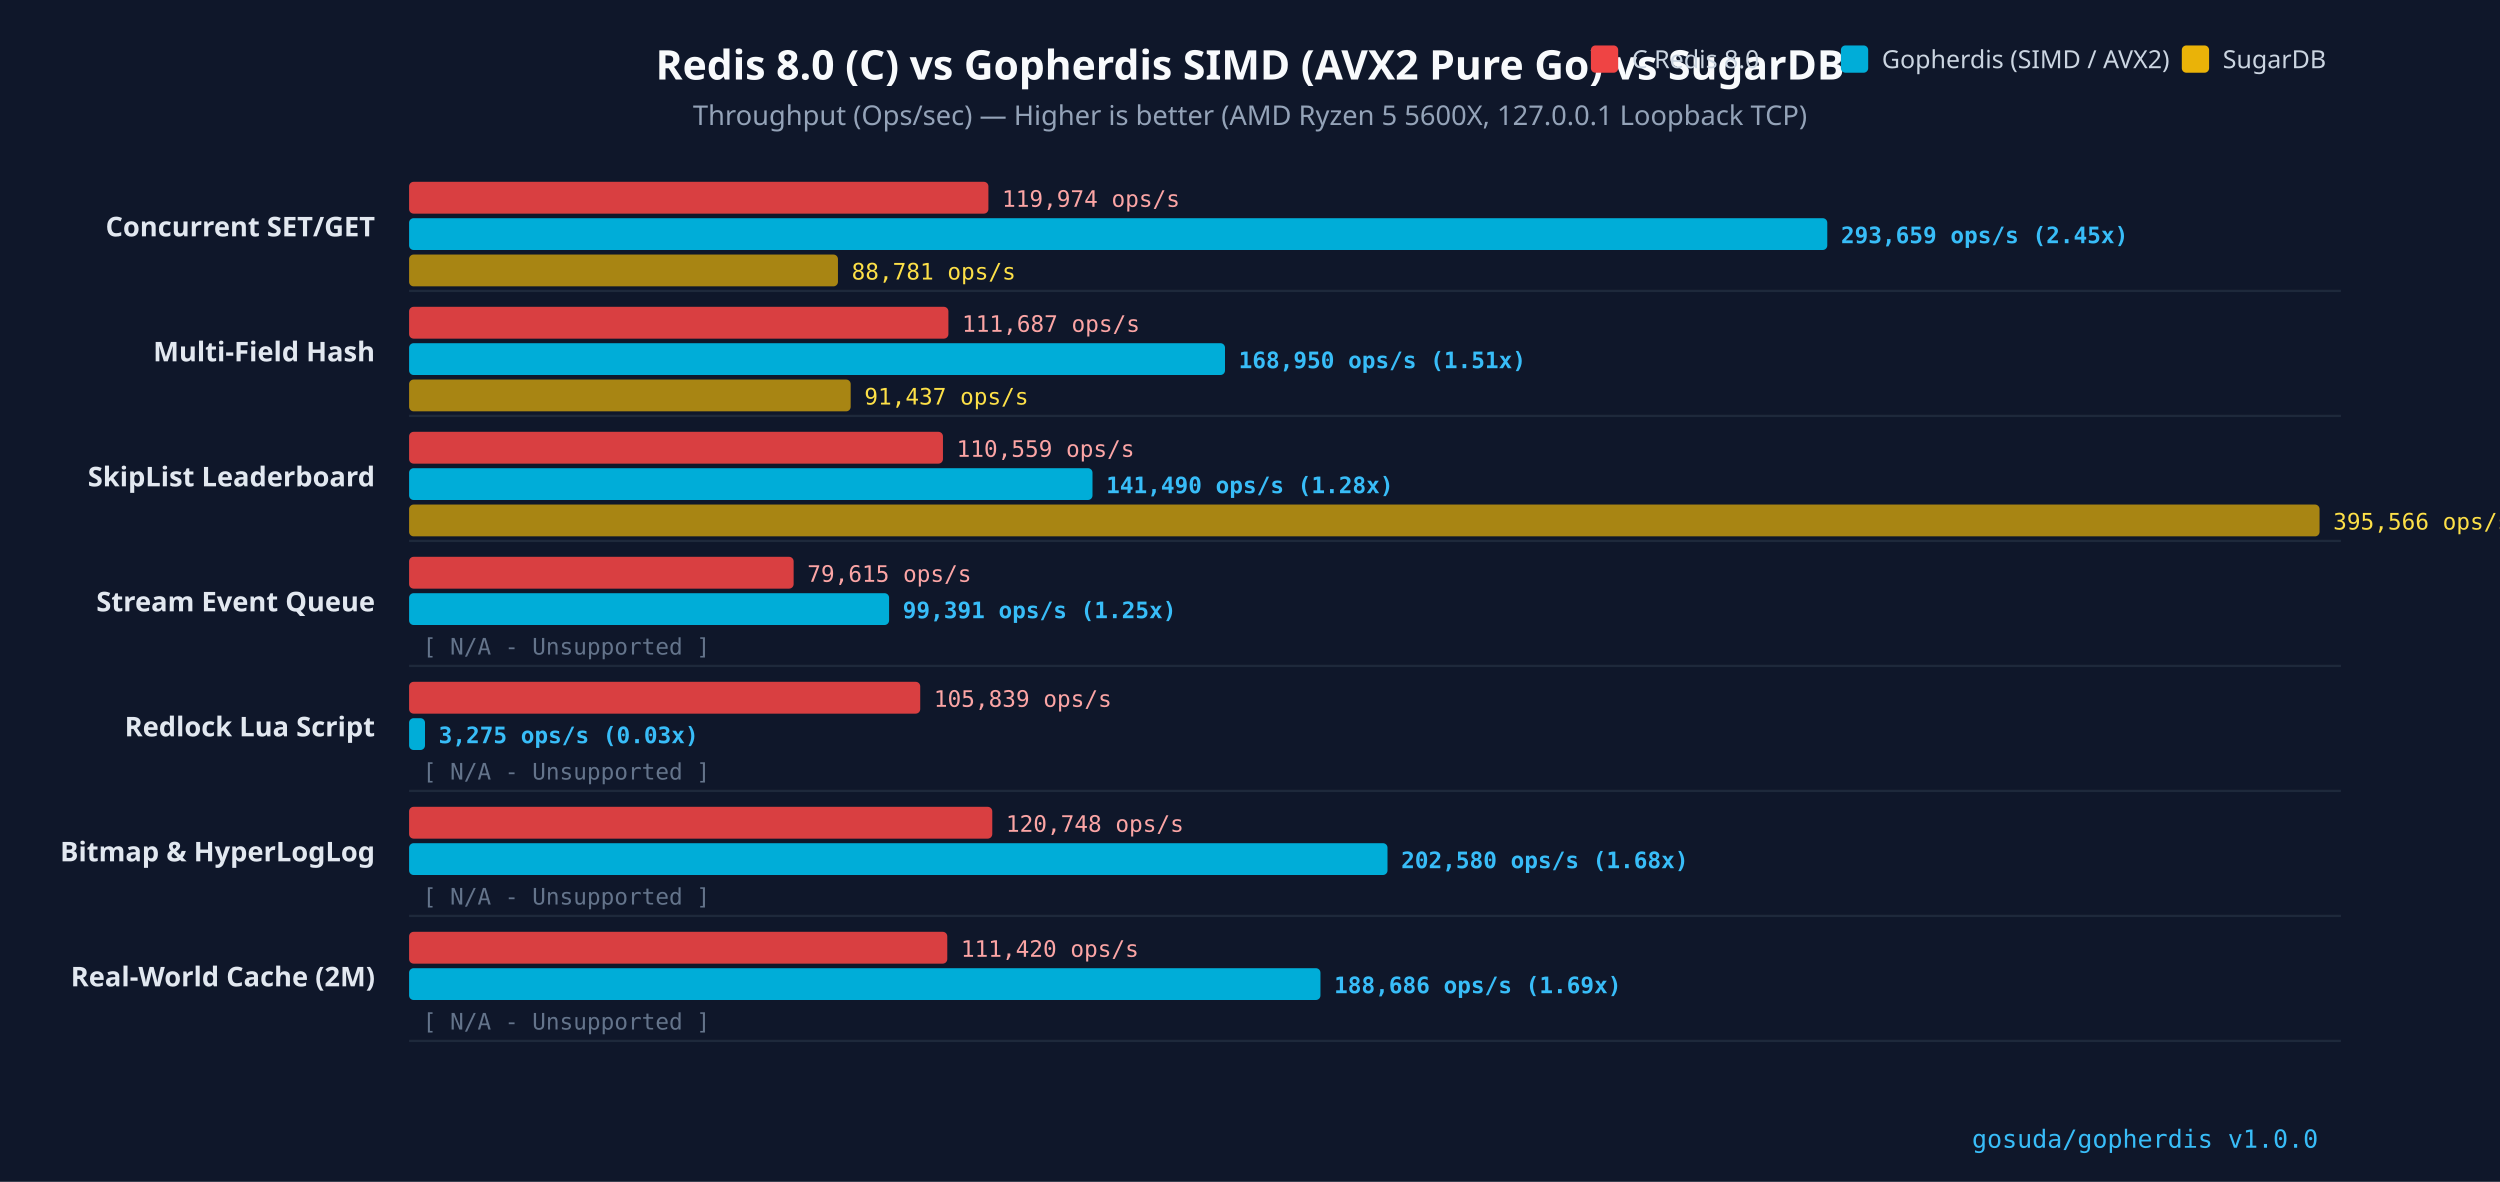
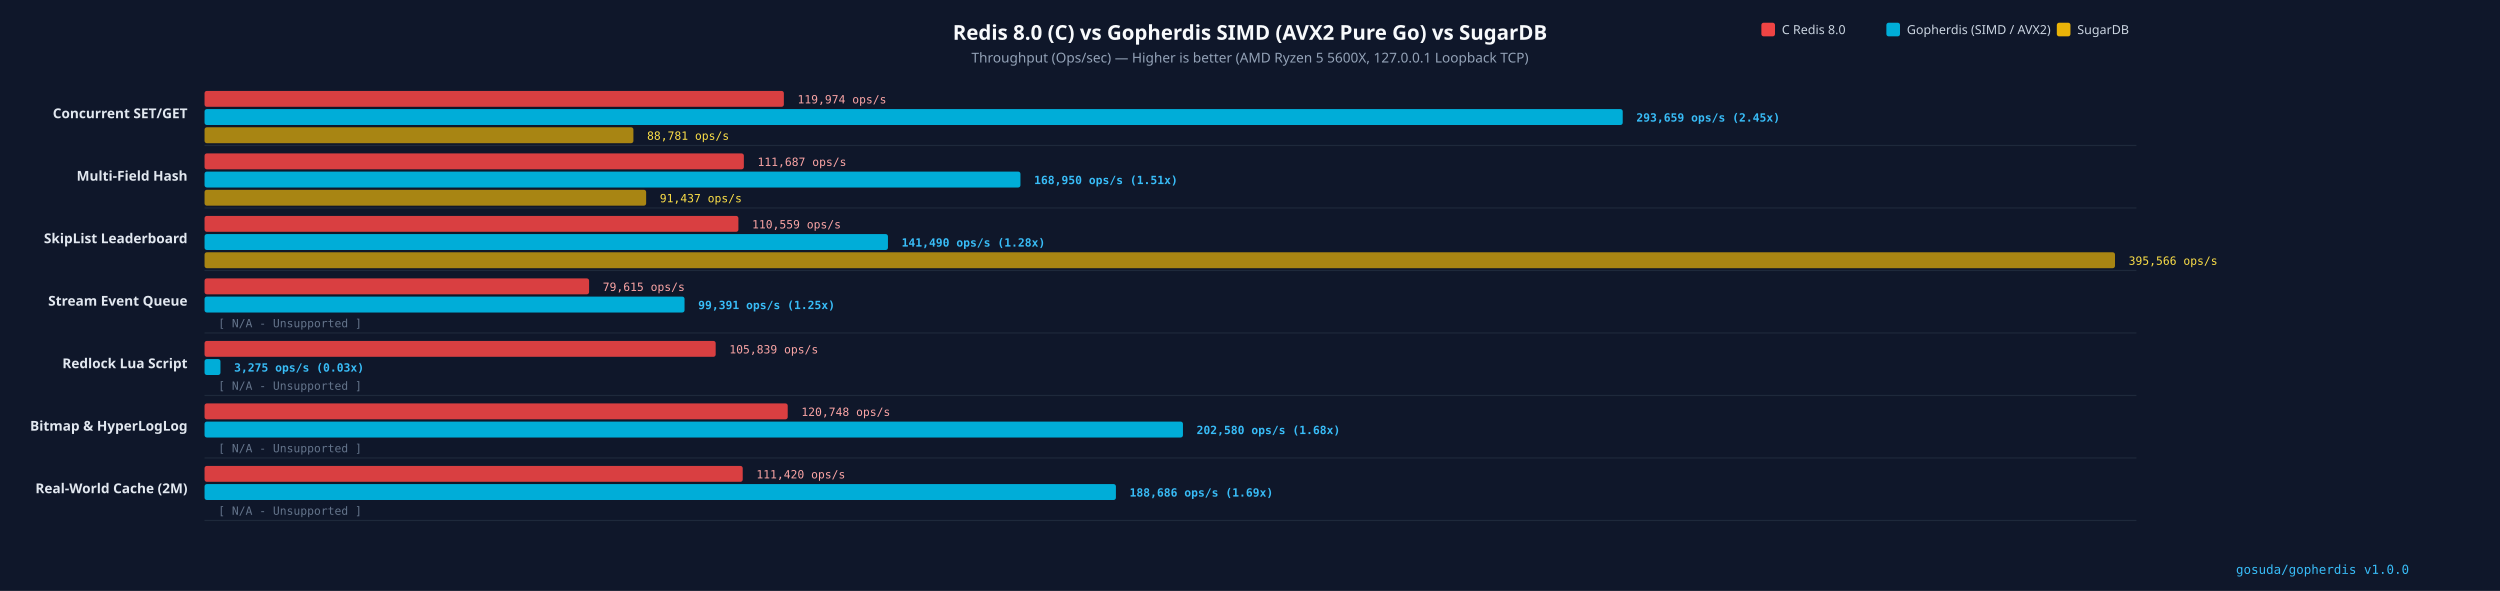
- <svg xmlns="http://www.w3.org/2000/svg" viewBox="0 0 1100 520" width="1100" height="520">
+ <svg xmlns="http://www.w3.org/2000/svg" viewBox="0 0 2200 520" width="2200" height="520">
  <rect width="100%" height="100%" fill="#0f172a" />
-   <text x="550" y="35" font-family="sans-serif" font-size="18" font-weight="bold" fill="#f8fafc" text-anchor="middle">Redis 8.0 (C) vs Gopherdis SIMD (AVX2 Pure Go) vs SugarDB</text>
-   <text x="550" y="55" font-family="sans-serif" font-size="12" fill="#94a3b8" text-anchor="middle">Throughput (Ops/sec) — Higher is better (AMD Ryzen 5 5600X, 127.0.0.1 Loopback TCP)</text>
-   <g transform="translate(700, 20)">
+   <text x="1100" y="35" font-family="sans-serif" font-size="18" font-weight="bold" fill="#f8fafc" text-anchor="middle">Redis 8.0 (C) vs Gopherdis SIMD (AVX2 Pure Go) vs SugarDB</text>
+   <text x="1100" y="55" font-family="sans-serif" font-size="12" fill="#94a3b8" text-anchor="middle">Throughput (Ops/sec) — Higher is better (AMD Ryzen 5 5600X, 127.0.0.1 Loopback TCP)</text>
+   <g transform="translate(1550, 20)">
    <rect x="0" y="0" width="12" height="12" fill="#ef4444" rx="2" />
    <text x="18" y="10" font-family="sans-serif" font-size="11" fill="#cbd5e1">C Redis 8.0</text>
    <rect x="110" y="0" width="12" height="12" fill="#00ADD8" rx="2" />
    <text x="128" y="10" font-family="sans-serif" font-size="11" fill="#cbd5e1">Gopherdis (SIMD / AVX2)</text>
    <rect x="260" y="0" width="12" height="12" fill="#eab308" rx="2" />
    <text x="278" y="10" font-family="sans-serif" font-size="11" fill="#cbd5e1">SugarDB</text>
  </g>
  <text x="165" y="104" font-family="sans-serif" font-size="12" font-weight="600" fill="#e2e8f0" text-anchor="end">Concurrent SET/GET</text>
-   <line x1="180" y1="128" x2="1030" y2="128" stroke="#1e293b" stroke-width="1" />
-   <rect x="180" y="80" width="254.9" height="14" fill="#ef4444" rx="2" opacity="0.9" />
-   <text x="440.9" y="91" font-family="monospace" font-size="10" fill="#fca5a5">119,974 ops/s</text>
-   <rect x="180" y="96" width="624.0" height="14" fill="#00ADD8" rx="2" />
-   <text x="810.0" y="107" font-family="monospace" font-size="10" font-weight="bold" fill="#38bdf8">293,659 ops/s (2.45x)</text>
-   <rect x="180" y="112" width="188.7" height="14" fill="#eab308" rx="2" opacity="0.7" />
-   <text x="374.7" y="123" font-family="monospace" font-size="10" fill="#fde047">88,781 ops/s</text>
+   <line x1="180" y1="128" x2="1880" y2="128" stroke="#1e293b" stroke-width="1" />
+   <rect x="180" y="80" width="509.8" height="14" fill="#ef4444" rx="2" opacity="0.9" />
+   <text x="701.8" y="91" font-family="monospace" font-size="10" fill="#fca5a5">119,974 ops/s</text>
+   <rect x="180" y="96" width="1248" height="14" fill="#00ADD8" rx="2" />
+   <text x="1440" y="107" font-family="monospace" font-size="10" font-weight="bold" fill="#38bdf8">293,659 ops/s (2.45x)</text>
+   <rect x="180" y="112" width="377.4" height="14" fill="#eab308" rx="2" opacity="0.7" />
+   <text x="569.4" y="123" font-family="monospace" font-size="10" fill="#fde047">88,781 ops/s</text>
  <text x="165" y="159" font-family="sans-serif" font-size="12" font-weight="600" fill="#e2e8f0" text-anchor="end">Multi-Field Hash</text>
-   <line x1="180" y1="183" x2="1030" y2="183" stroke="#1e293b" stroke-width="1" />
-   <rect x="180" y="135" width="237.3" height="14" fill="#ef4444" rx="2" opacity="0.9" />
-   <text x="423.3" y="146" font-family="monospace" font-size="10" fill="#fca5a5">111,687 ops/s</text>
-   <rect x="180" y="151" width="359.0" height="14" fill="#00ADD8" rx="2" />
-   <text x="545.0" y="162" font-family="monospace" font-size="10" font-weight="bold" fill="#38bdf8">168,950 ops/s (1.51x)</text>
-   <rect x="180" y="167" width="194.3" height="14" fill="#eab308" rx="2" opacity="0.7" />
-   <text x="380.3" y="178" font-family="monospace" font-size="10" fill="#fde047">91,437 ops/s</text>
+   <line x1="180" y1="183" x2="1880" y2="183" stroke="#1e293b" stroke-width="1" />
+   <rect x="180" y="135" width="474.6" height="14" fill="#ef4444" rx="2" opacity="0.9" />
+   <text x="666.6" y="146" font-family="monospace" font-size="10" fill="#fca5a5">111,687 ops/s</text>
+   <rect x="180" y="151" width="718" height="14" fill="#00ADD8" rx="2" />
+   <text x="910" y="162" font-family="monospace" font-size="10" font-weight="bold" fill="#38bdf8">168,950 ops/s (1.51x)</text>
+   <rect x="180" y="167" width="388.6" height="14" fill="#eab308" rx="2" opacity="0.7" />
+   <text x="580.6" y="178" font-family="monospace" font-size="10" fill="#fde047">91,437 ops/s</text>
  <text x="165" y="214" font-family="sans-serif" font-size="12" font-weight="600" fill="#e2e8f0" text-anchor="end">SkipList Leaderboard</text>
-   <line x1="180" y1="238" x2="1030" y2="238" stroke="#1e293b" stroke-width="1" />
-   <rect x="180" y="190" width="234.9" height="14" fill="#ef4444" rx="2" opacity="0.9" />
-   <text x="420.9" y="201" font-family="monospace" font-size="10" fill="#fca5a5">110,559 ops/s</text>
-   <rect x="180" y="206" width="300.7" height="14" fill="#00ADD8" rx="2" />
-   <text x="486.7" y="217" font-family="monospace" font-size="10" font-weight="bold" fill="#38bdf8">141,490 ops/s (1.28x)</text>
-   <rect x="180" y="222" width="840.6" height="14" fill="#eab308" rx="2" opacity="0.7" />
-   <text x="1026.6" y="233" font-family="monospace" font-size="10" fill="#fde047">395,566 ops/s</text>
+   <line x1="180" y1="238" x2="1880" y2="238" stroke="#1e293b" stroke-width="1" />
+   <rect x="180" y="190" width="469.8" height="14" fill="#ef4444" rx="2" opacity="0.9" />
+   <text x="661.8" y="201" font-family="monospace" font-size="10" fill="#fca5a5">110,559 ops/s</text>
+   <rect x="180" y="206" width="601.4" height="14" fill="#00ADD8" rx="2" />
+   <text x="793.4" y="217" font-family="monospace" font-size="10" font-weight="bold" fill="#38bdf8">141,490 ops/s (1.28x)</text>
+   <rect x="180" y="222" width="1681.2" height="14" fill="#eab308" rx="2" opacity="0.7" />
+   <text x="1873.2" y="233" font-family="monospace" font-size="10" fill="#fde047">395,566 ops/s</text>
  <text x="165" y="269" font-family="sans-serif" font-size="12" font-weight="600" fill="#e2e8f0" text-anchor="end">Stream Event Queue</text>
-   <line x1="180" y1="293" x2="1030" y2="293" stroke="#1e293b" stroke-width="1" />
-   <rect x="180" y="245" width="169.2" height="14" fill="#ef4444" rx="2" opacity="0.9" />
-   <text x="355.2" y="256" font-family="monospace" font-size="10" fill="#fca5a5">79,615 ops/s</text>
-   <rect x="180" y="261" width="211.2" height="14" fill="#00ADD8" rx="2" />
-   <text x="397.2" y="272" font-family="monospace" font-size="10" font-weight="bold" fill="#38bdf8">99,391 ops/s (1.25x)</text>
-   <text x="186" y="288" font-family="monospace" font-size="10" fill="#64748b">[ N/A - Unsupported ]</text>
+   <line x1="180" y1="293" x2="1880" y2="293" stroke="#1e293b" stroke-width="1" />
+   <rect x="180" y="245" width="338.4" height="14" fill="#ef4444" rx="2" opacity="0.9" />
+   <text x="530.4" y="256" font-family="monospace" font-size="10" fill="#fca5a5">79,615 ops/s</text>
+   <rect x="180" y="261" width="422.4" height="14" fill="#00ADD8" rx="2" />
+   <text x="614.4" y="272" font-family="monospace" font-size="10" font-weight="bold" fill="#38bdf8">99,391 ops/s (1.25x)</text>
+   <text x="192" y="288" font-family="monospace" font-size="10" fill="#64748b">[ N/A - Unsupported ]</text>
  <text x="165" y="324" font-family="sans-serif" font-size="12" font-weight="600" fill="#e2e8f0" text-anchor="end">Redlock Lua Script</text>
-   <line x1="180" y1="348" x2="1030" y2="348" stroke="#1e293b" stroke-width="1" />
-   <rect x="180" y="300" width="224.9" height="14" fill="#ef4444" rx="2" opacity="0.9" />
-   <text x="410.9" y="311" font-family="monospace" font-size="10" fill="#fca5a5">105,839 ops/s</text>
-   <rect x="180" y="316" width="7.0" height="14" fill="#00ADD8" rx="2" />
-   <text x="193.0" y="327" font-family="monospace" font-size="10" font-weight="bold" fill="#38bdf8">3,275 ops/s (0.03x)</text>
-   <text x="186" y="343" font-family="monospace" font-size="10" fill="#64748b">[ N/A - Unsupported ]</text>
+   <line x1="180" y1="348" x2="1880" y2="348" stroke="#1e293b" stroke-width="1" />
+   <rect x="180" y="300" width="449.8" height="14" fill="#ef4444" rx="2" opacity="0.9" />
+   <text x="641.8" y="311" font-family="monospace" font-size="10" fill="#fca5a5">105,839 ops/s</text>
+   <rect x="180" y="316" width="14" height="14" fill="#00ADD8" rx="2" />
+   <text x="206" y="327" font-family="monospace" font-size="10" font-weight="bold" fill="#38bdf8">3,275 ops/s (0.03x)</text>
+   <text x="192" y="343" font-family="monospace" font-size="10" fill="#64748b">[ N/A - Unsupported ]</text>
  <text x="165" y="379" font-family="sans-serif" font-size="12" font-weight="600" fill="#e2e8f0" text-anchor="end">Bitmap &amp; HyperLogLog</text>
-   <line x1="180" y1="403" x2="1030" y2="403" stroke="#1e293b" stroke-width="1" />
-   <rect x="180" y="355" width="256.6" height="14" fill="#ef4444" rx="2" opacity="0.9" />
-   <text x="442.6" y="366" font-family="monospace" font-size="10" fill="#fca5a5">120,748 ops/s</text>
-   <rect x="180" y="371" width="430.5" height="14" fill="#00ADD8" rx="2" />
-   <text x="616.5" y="382" font-family="monospace" font-size="10" font-weight="bold" fill="#38bdf8">202,580 ops/s (1.68x)</text>
-   <text x="186" y="398" font-family="monospace" font-size="10" fill="#64748b">[ N/A - Unsupported ]</text>
+   <line x1="180" y1="403" x2="1880" y2="403" stroke="#1e293b" stroke-width="1" />
+   <rect x="180" y="355" width="513.2" height="14" fill="#ef4444" rx="2" opacity="0.9" />
+   <text x="705.2" y="366" font-family="monospace" font-size="10" fill="#fca5a5">120,748 ops/s</text>
+   <rect x="180" y="371" width="861" height="14" fill="#00ADD8" rx="2" />
+   <text x="1053" y="382" font-family="monospace" font-size="10" font-weight="bold" fill="#38bdf8">202,580 ops/s (1.68x)</text>
+   <text x="192" y="398" font-family="monospace" font-size="10" fill="#64748b">[ N/A - Unsupported ]</text>
  <text x="165" y="434" font-family="sans-serif" font-size="12" font-weight="600" fill="#e2e8f0" text-anchor="end">Real-World Cache (2M)</text>
-   <line x1="180" y1="458" x2="1030" y2="458" stroke="#1e293b" stroke-width="1" />
-   <rect x="180" y="410" width="236.8" height="14" fill="#ef4444" rx="2" opacity="0.9" />
-   <text x="422.8" y="421" font-family="monospace" font-size="10" fill="#fca5a5">111,420 ops/s</text>
-   <rect x="180" y="426" width="401.0" height="14" fill="#00ADD8" rx="2" />
-   <text x="587.0" y="437" font-family="monospace" font-size="10" font-weight="bold" fill="#38bdf8">188,686 ops/s (1.69x)</text>
-   <text x="186" y="453" font-family="monospace" font-size="10" fill="#64748b">[ N/A - Unsupported ]</text>
-   <text x="1020" y="505" font-family="monospace" font-size="11" fill="#38bdf8" text-anchor="end">gosuda/gopherdis v1.0.0</text>
+   <line x1="180" y1="458" x2="1880" y2="458" stroke="#1e293b" stroke-width="1" />
+   <rect x="180" y="410" width="473.6" height="14" fill="#ef4444" rx="2" opacity="0.9" />
+   <text x="665.6" y="421" font-family="monospace" font-size="10" fill="#fca5a5">111,420 ops/s</text>
+   <rect x="180" y="426" width="802" height="14" fill="#00ADD8" rx="2" />
+   <text x="994" y="437" font-family="monospace" font-size="10" font-weight="bold" fill="#38bdf8">188,686 ops/s (1.69x)</text>
+   <text x="192" y="453" font-family="monospace" font-size="10" fill="#64748b">[ N/A - Unsupported ]</text>
+   <text x="2120" y="505" font-family="monospace" font-size="11" fill="#38bdf8" text-anchor="end">gosuda/gopherdis v1.0.0</text>
</svg>
